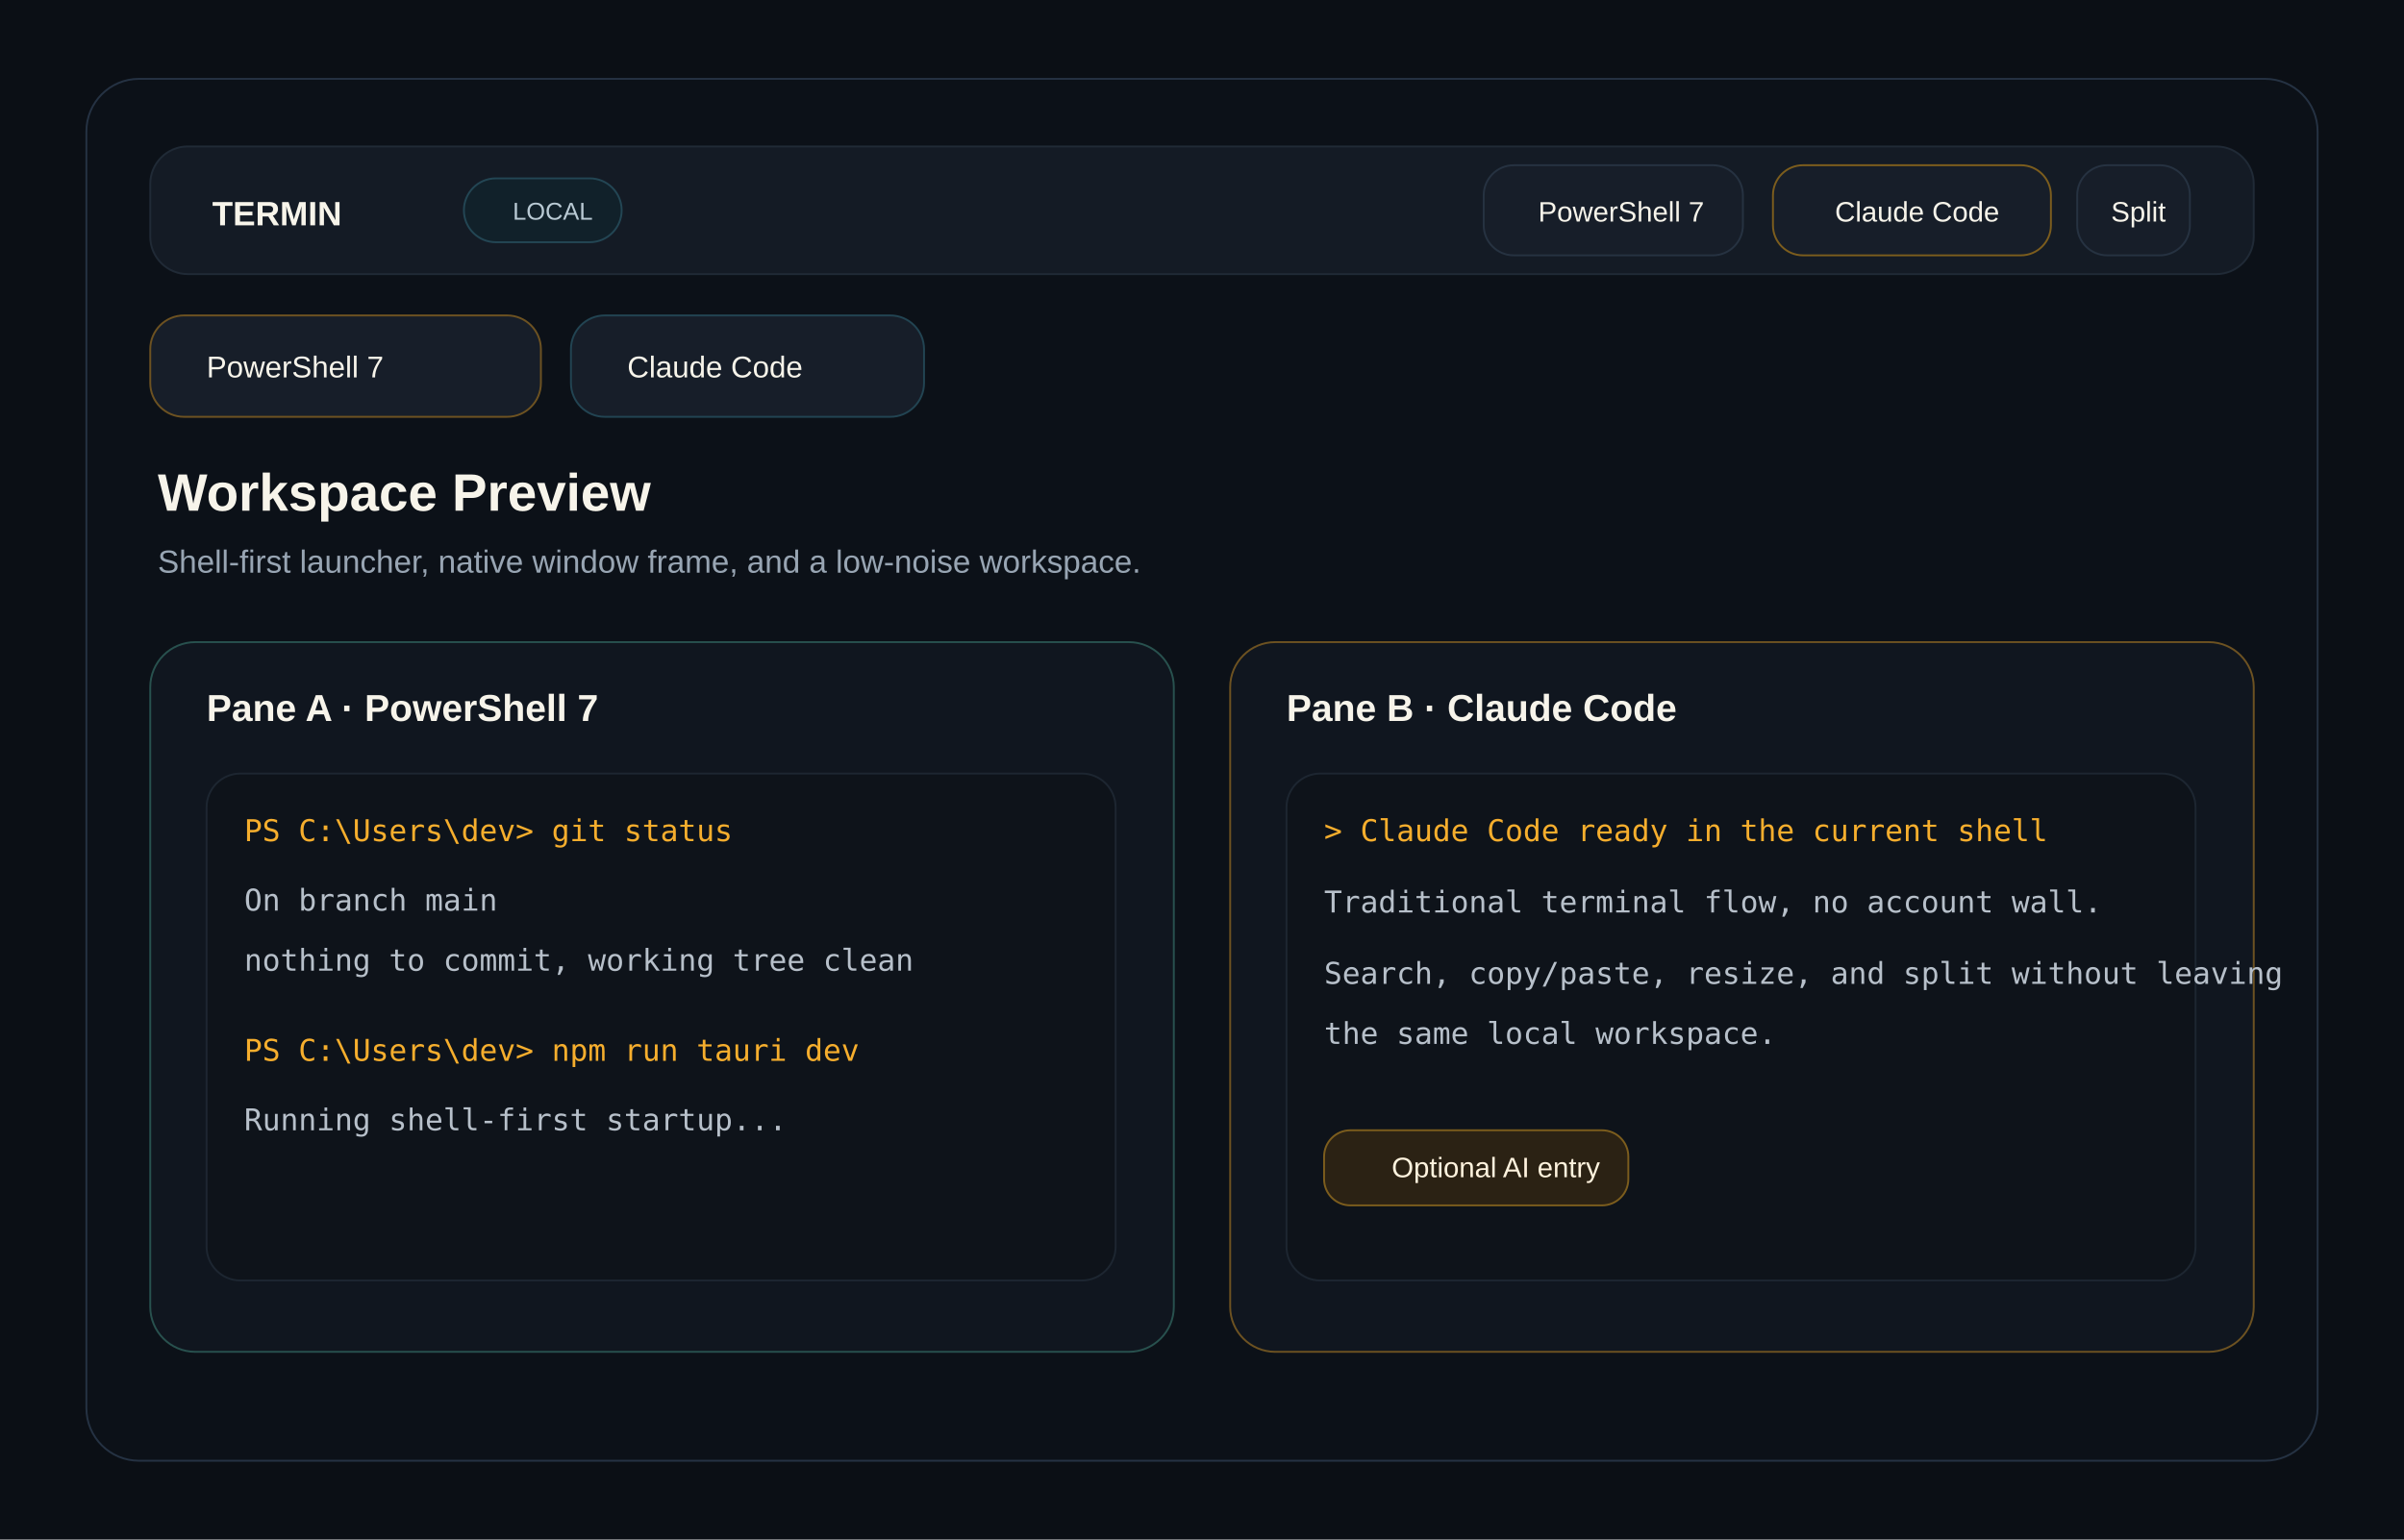
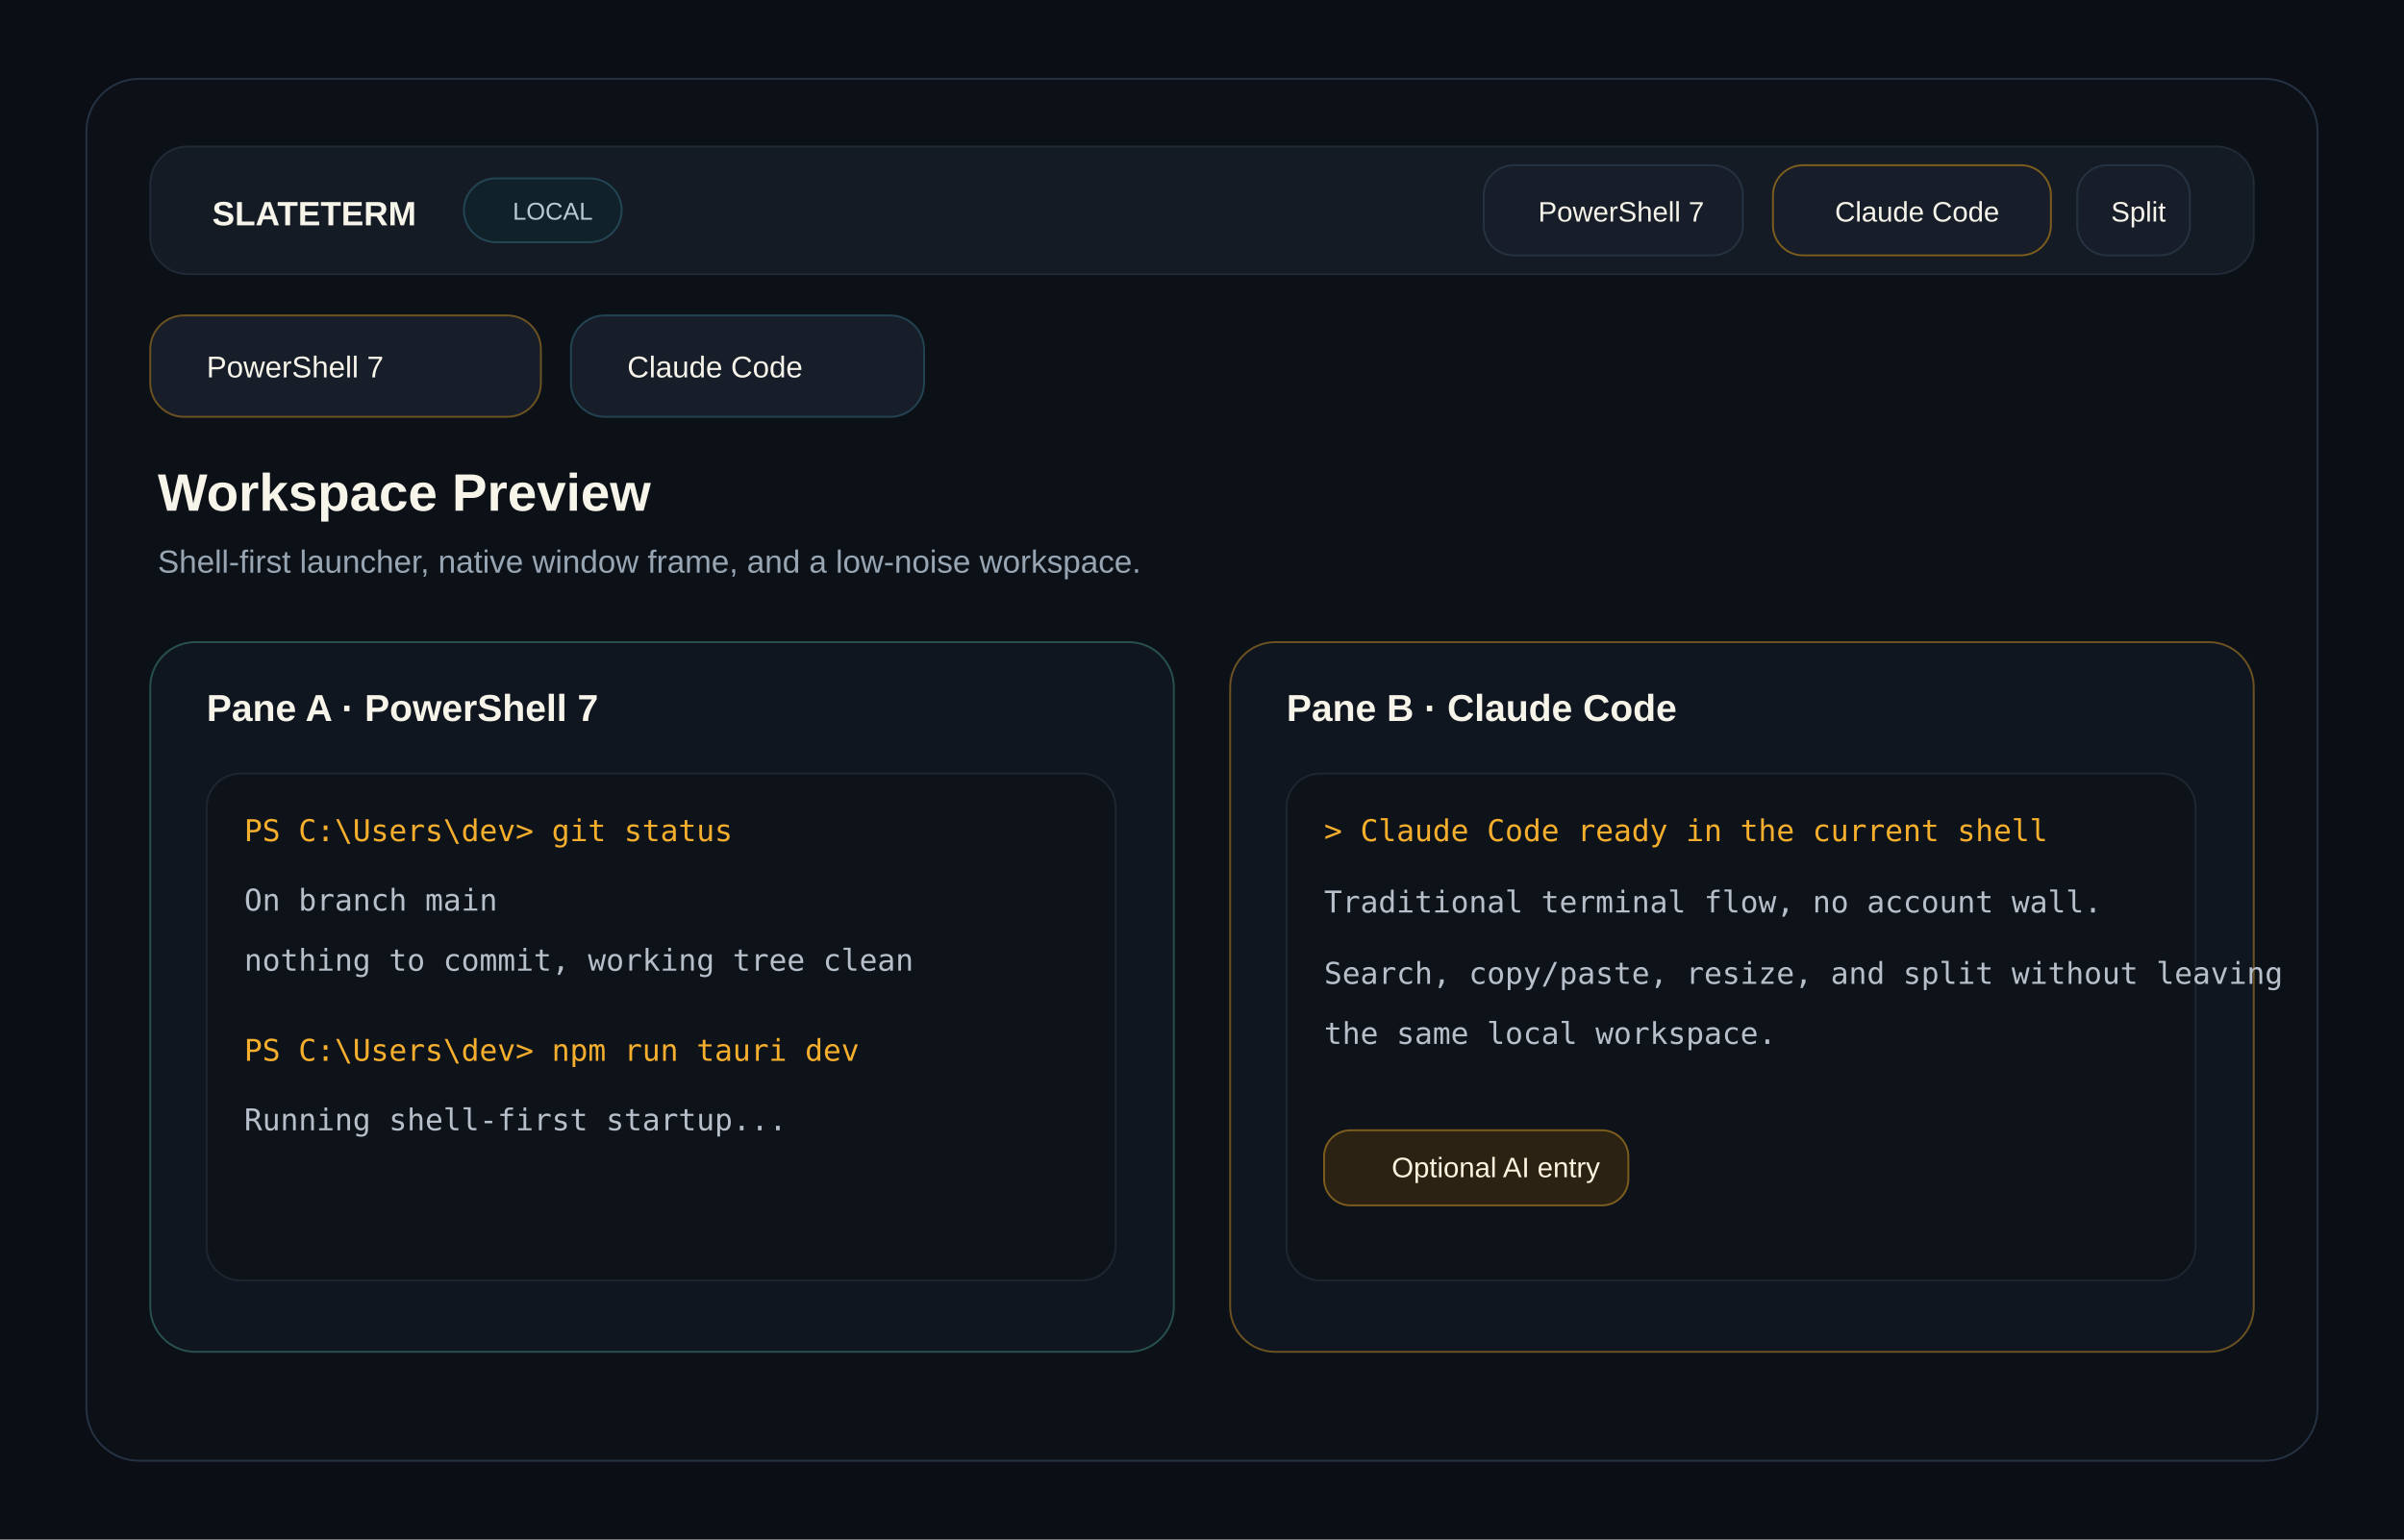
<svg xmlns="http://www.w3.org/2000/svg" width="1280" height="820" viewBox="0 0 1280 820" fill="none">
  <rect width="1280" height="820" fill="#0B0F15" />
  <rect x="46" y="42" width="1188" height="736" rx="28" fill="#0C1118" stroke="#253243" />
  <rect x="80" y="78" width="1120" height="68" rx="20" fill="#141B25" stroke="#202A36" />
-   <text x="113" y="120" fill="#F7F4EA" font-size="18" font-family="Segoe UI, Arial, sans-serif" font-weight="700">TERMIN</text>
+   <text x="113" y="120" fill="#F7F4EA" font-size="18" font-family="Segoe UI, Arial, sans-serif" font-weight="700">SLATETERM</text>
  <rect x="247" y="95" width="84" height="34" rx="17" fill="#11212A" stroke="#234654" />
  <text x="273" y="117" fill="#B9CAD4" font-size="13" font-family="Segoe UI, Arial, sans-serif">LOCAL</text>
  <rect x="790" y="88" width="138" height="48" rx="16" fill="#171E29" stroke="#263241" />
  <text x="819" y="118" fill="#F7F4EA" font-size="15" font-family="Segoe UI, Arial, sans-serif">PowerShell 7</text>
  <rect x="944" y="88" width="148" height="48" rx="16" fill="#171E29" stroke="#7C5D1D" />
  <text x="977" y="118" fill="#F7F4EA" font-size="15" font-family="Segoe UI, Arial, sans-serif">Claude Code</text>
  <rect x="1106" y="88" width="60" height="48" rx="16" fill="#171E29" stroke="#263241" />
  <text x="1124" y="118" fill="#F7F4EA" font-size="15" font-family="Segoe UI, Arial, sans-serif">Split</text>
  <rect x="80" y="168" width="208" height="54" rx="18" fill="#171E29" stroke="#6D5221" />
  <text x="110" y="201" fill="#F7F4EA" font-size="16" font-family="Segoe UI, Arial, sans-serif">PowerShell 7</text>
  <rect x="304" y="168" width="188" height="54" rx="18" fill="#171E29" stroke="#224452" />
  <text x="334" y="201" fill="#F7F4EA" font-size="16" font-family="Segoe UI, Arial, sans-serif">Claude Code</text>
  <text x="84" y="272" fill="#F7F4EA" font-size="28" font-family="Segoe UI, Arial, sans-serif" font-weight="700">Workspace Preview</text>
  <text x="84" y="305" fill="#98A5B3" font-size="17" font-family="Segoe UI, Arial, sans-serif">Shell-first launcher, native window frame, and a low-noise workspace.</text>
  <rect x="80" y="342" width="545" height="378" rx="24" fill="#10161F" stroke="#28514E" />
  <text x="110" y="384" fill="#F7F4EA" font-size="20" font-family="Segoe UI, Arial, sans-serif" font-weight="700">Pane A · PowerShell 7</text>
  <rect x="110" y="412" width="484" height="270" rx="18" fill="#0E131A" stroke="#1D2631" />
  <text x="130" y="448" fill="#F6AE2D" font-size="16" font-family="Cascadia Mono, Consolas, monospace">PS C:\Users\dev&gt; git status</text>
  <text x="130" y="485" fill="#B7C0CA" font-size="16" font-family="Cascadia Mono, Consolas, monospace">On branch main</text>
  <text x="130" y="517" fill="#B7C0CA" font-size="16" font-family="Cascadia Mono, Consolas, monospace">nothing to commit, working tree clean</text>
  <text x="130" y="565" fill="#F6AE2D" font-size="16" font-family="Cascadia Mono, Consolas, monospace">PS C:\Users\dev&gt; npm run tauri dev</text>
  <text x="130" y="602" fill="#B7C0CA" font-size="16" font-family="Cascadia Mono, Consolas, monospace">Running shell-first startup...</text>
  <rect x="655" y="342" width="545" height="378" rx="24" fill="#10161F" stroke="#6D5221" />
  <text x="685" y="384" fill="#F7F4EA" font-size="20" font-family="Segoe UI, Arial, sans-serif" font-weight="700">Pane B · Claude Code</text>
  <rect x="685" y="412" width="484" height="270" rx="18" fill="#0E131A" stroke="#1D2631" />
  <text x="705" y="448" fill="#F6AE2D" font-size="16" font-family="Cascadia Mono, Consolas, monospace">&gt; Claude Code ready in the current shell</text>
  <text x="705" y="486" fill="#B7C0CA" font-size="16" font-family="Cascadia Mono, Consolas, monospace">Traditional terminal flow, no account wall.</text>
  <text x="705" y="524" fill="#B7C0CA" font-size="16" font-family="Cascadia Mono, Consolas, monospace">Search, copy/paste, resize, and split without leaving</text>
  <text x="705" y="556" fill="#B7C0CA" font-size="16" font-family="Cascadia Mono, Consolas, monospace">the same local workspace.</text>
  <rect x="705" y="602" width="162" height="40" rx="14" fill="#2B2214" stroke="#7C5D1D" />
  <text x="741" y="627" fill="#FFF3DE" font-size="15" font-family="Segoe UI, Arial, sans-serif">Optional AI entry</text>
</svg>
